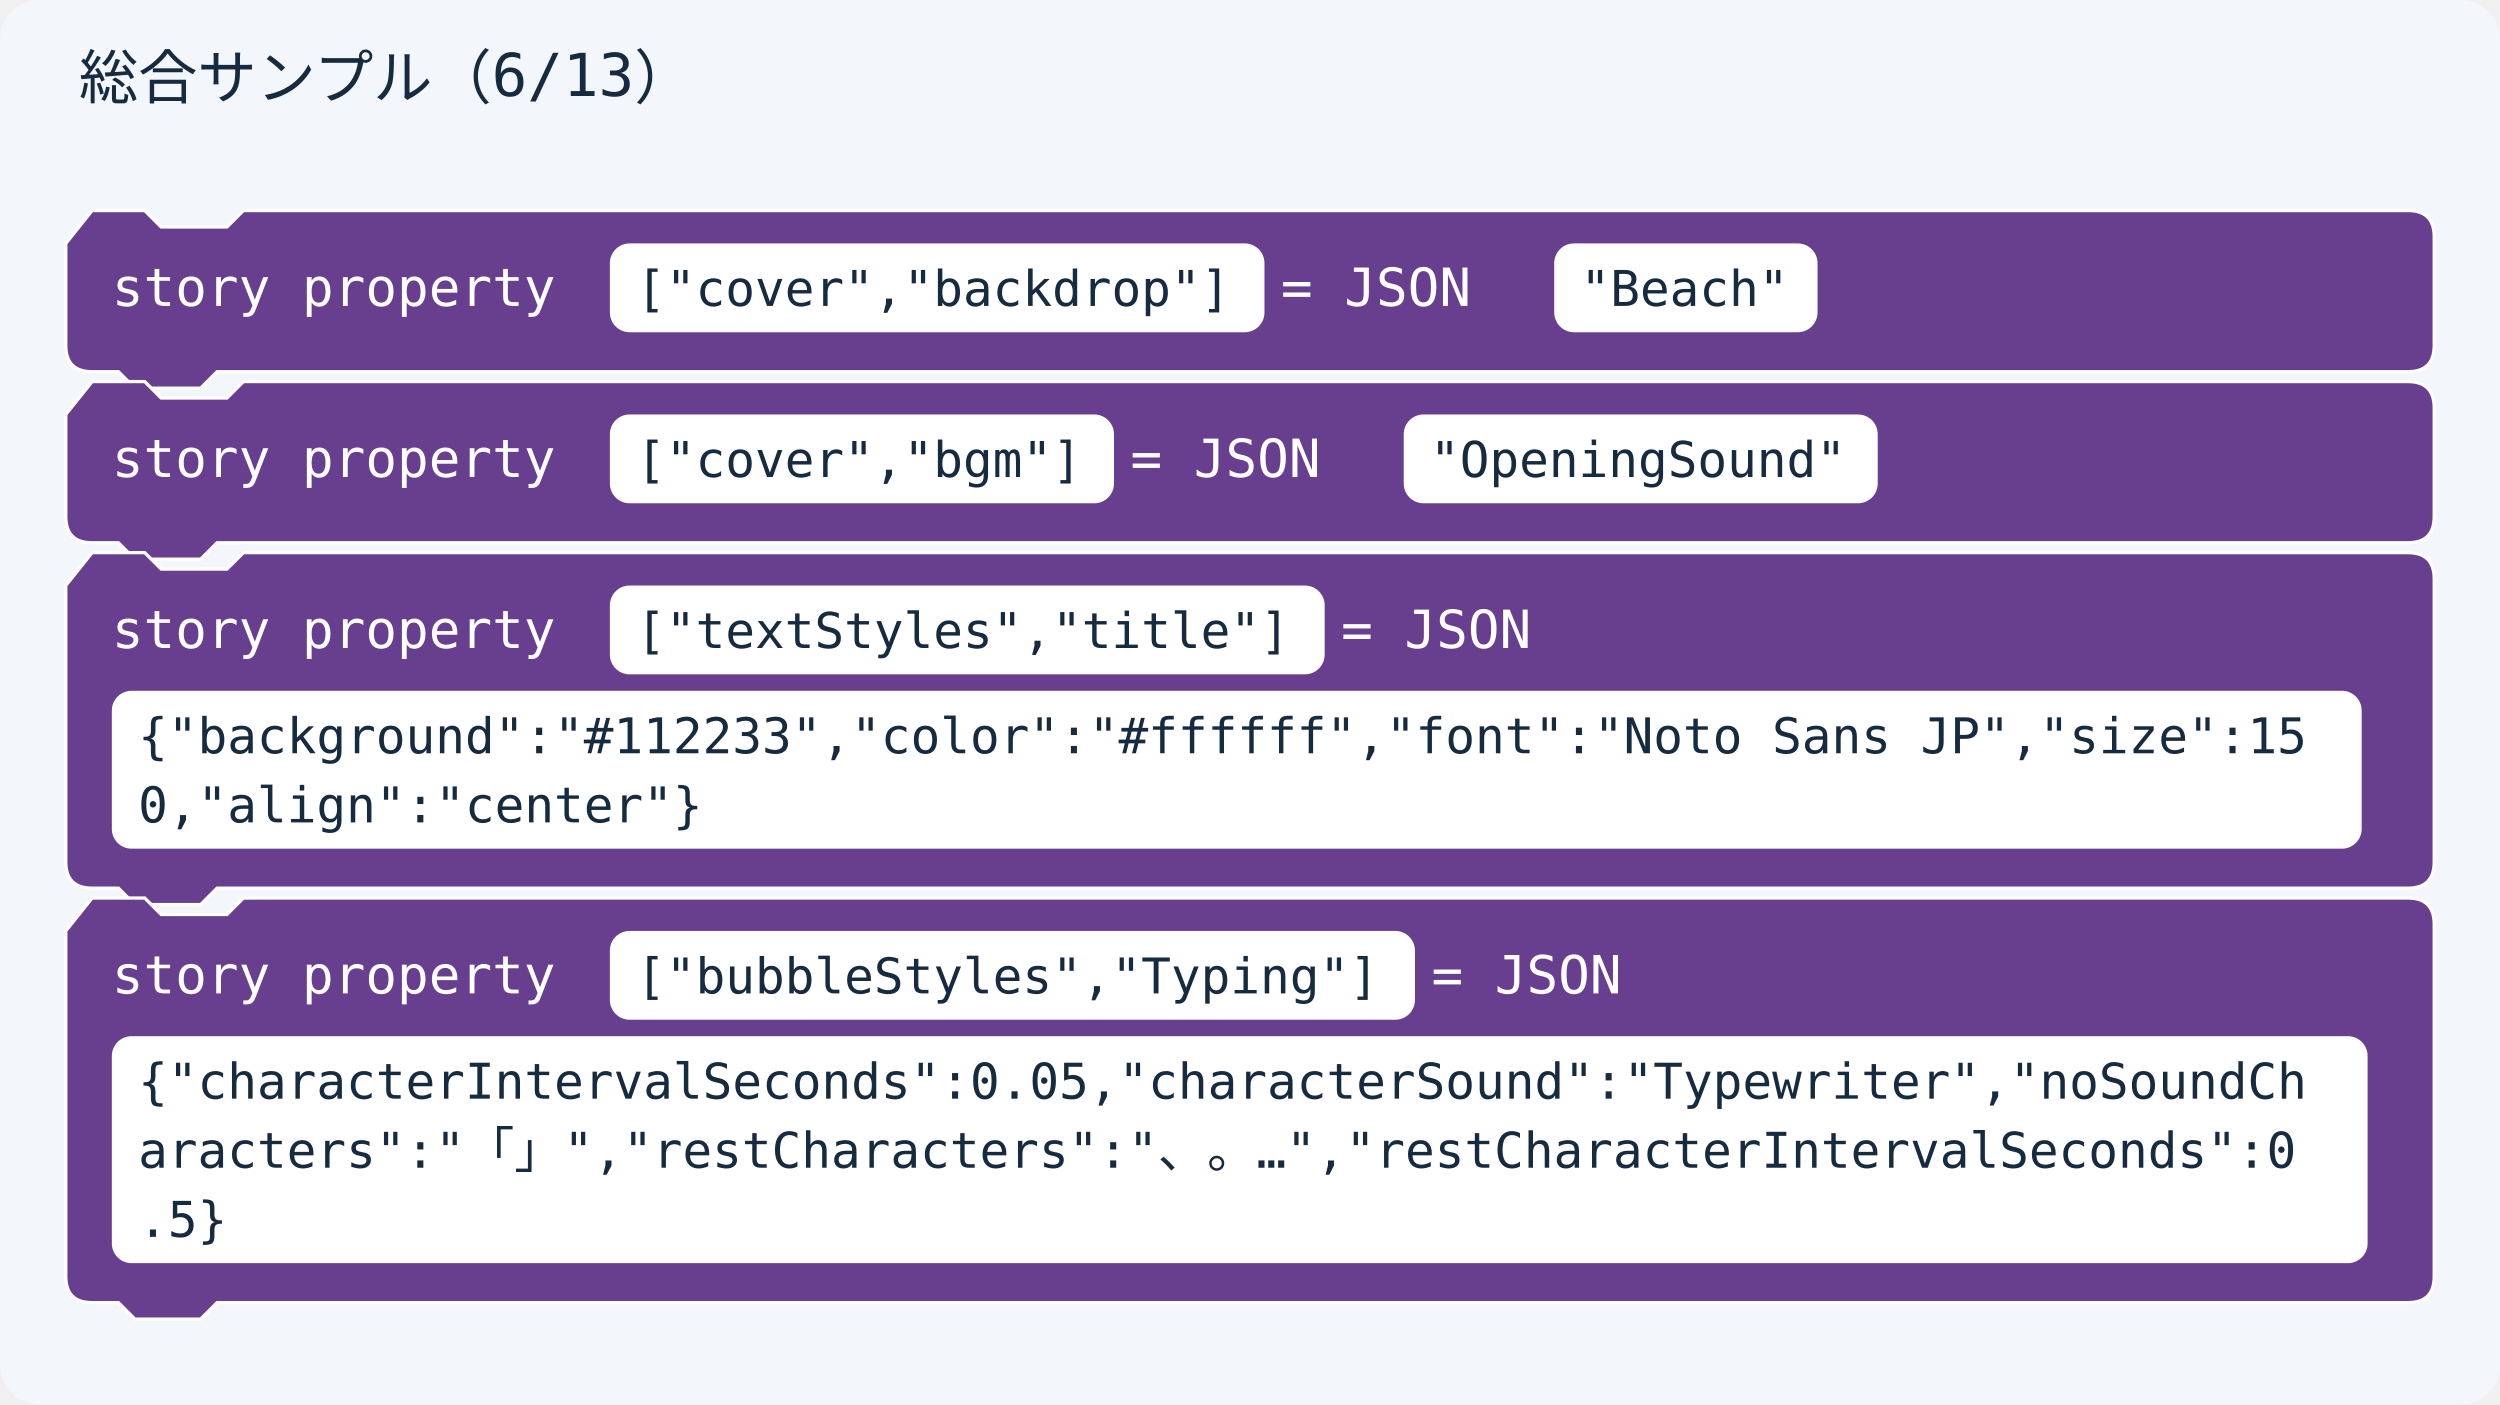
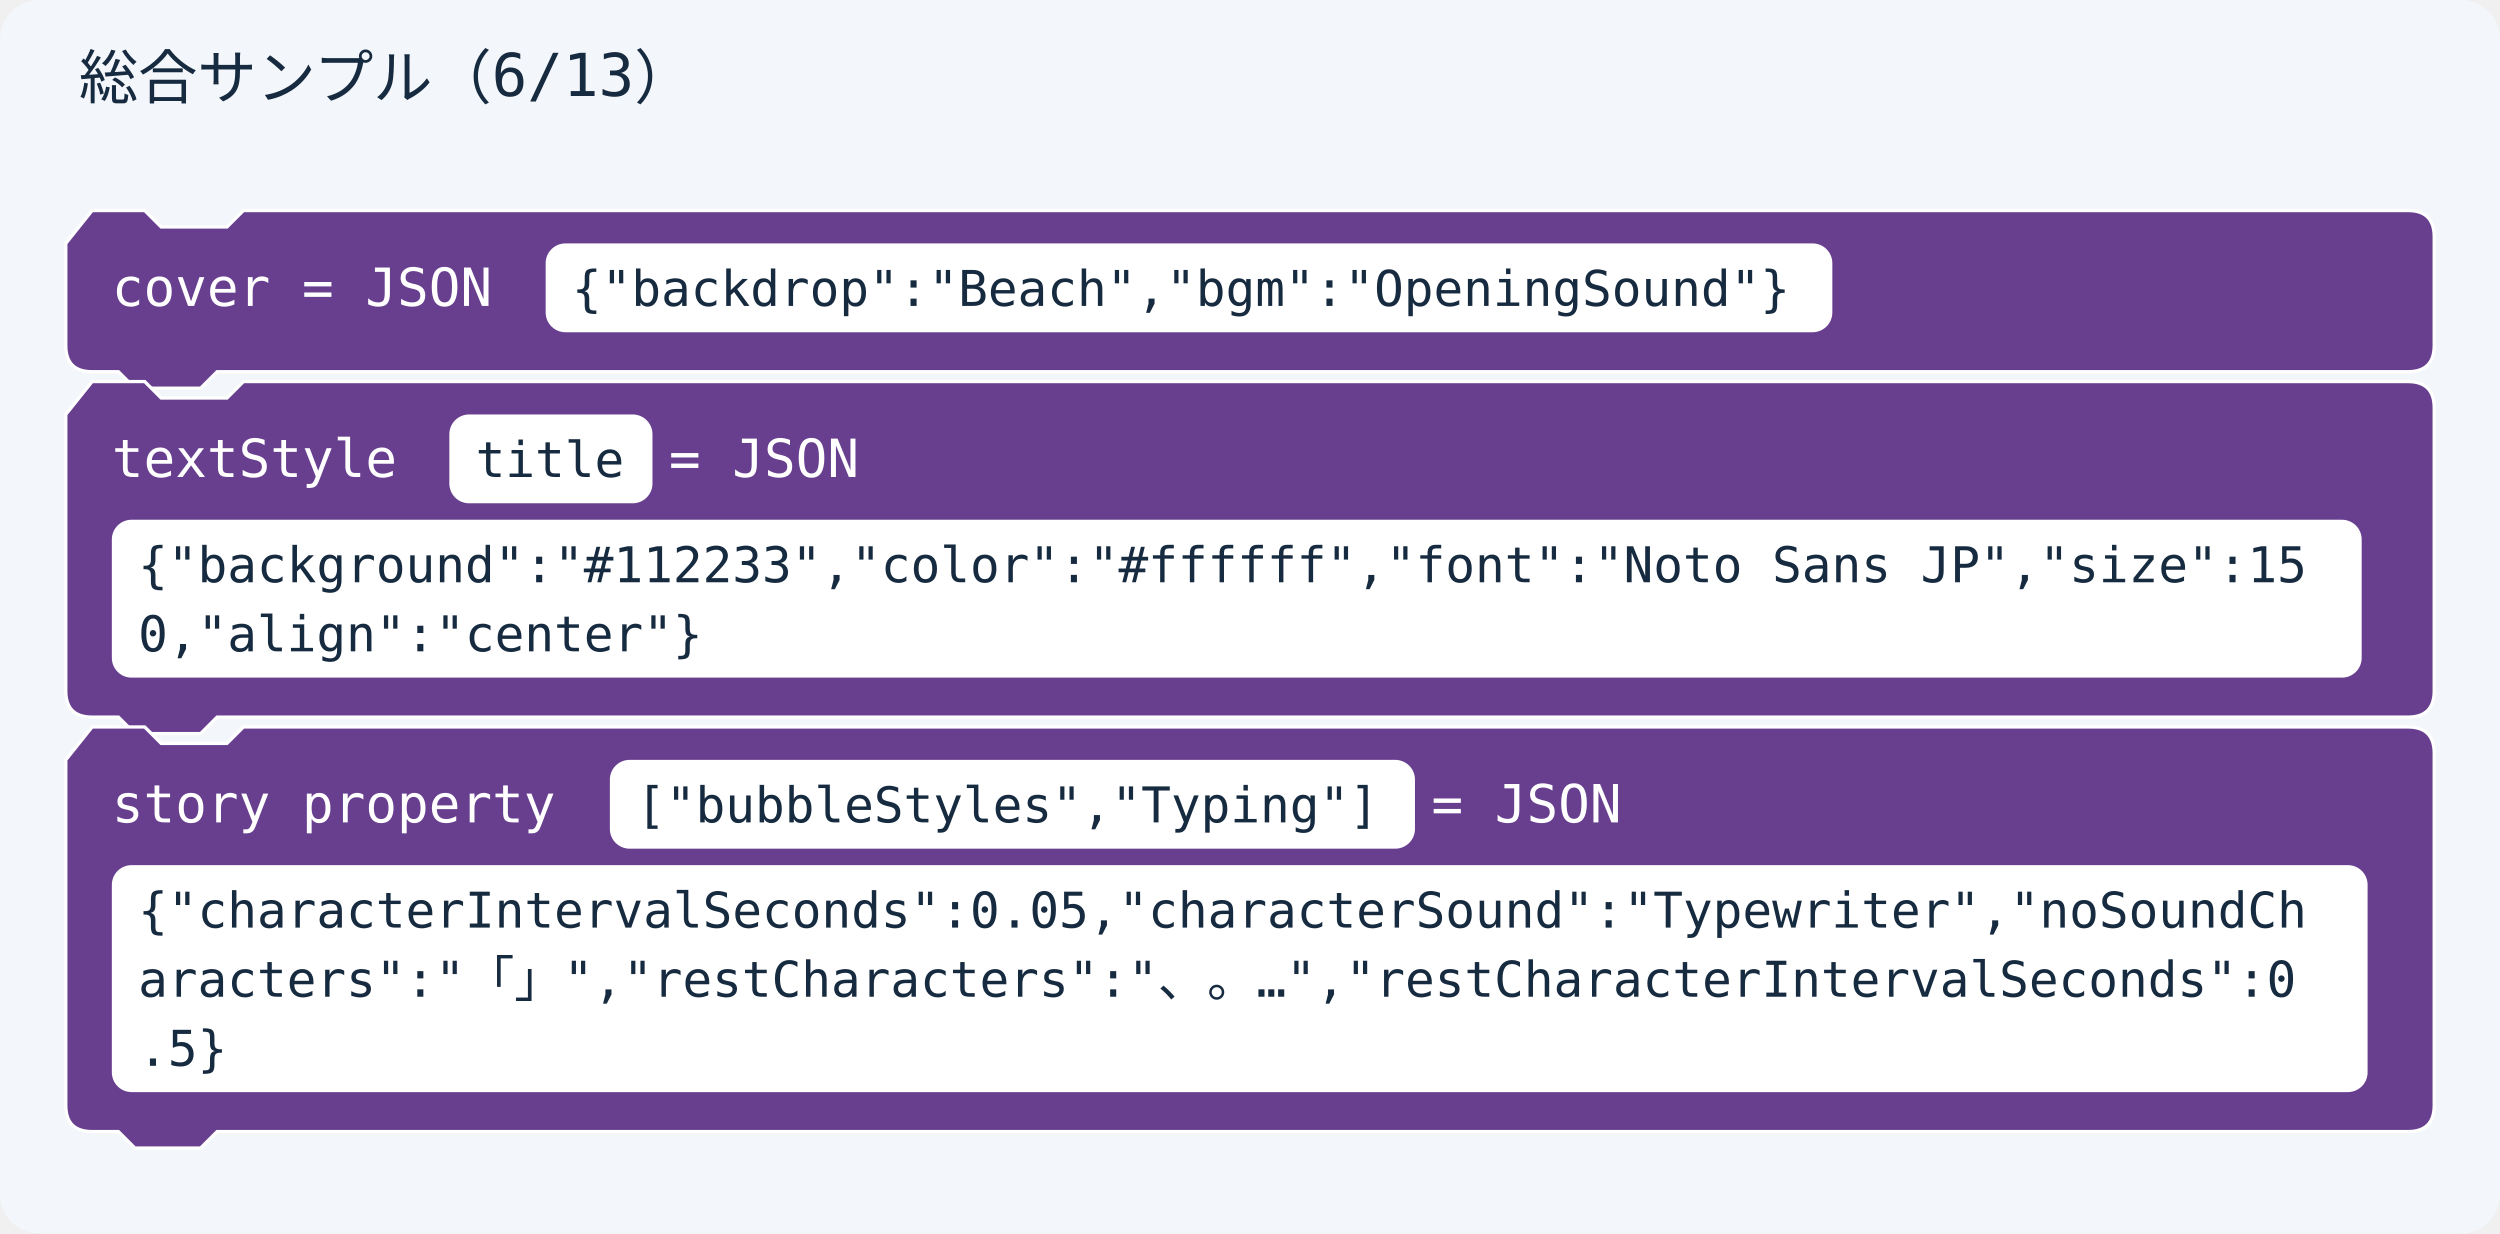
- <svg xmlns="http://www.w3.org/2000/svg" width="760" height="427" viewBox="0 0 760 427" role="img" aria-labelledby="title desc">
-   <rect width="760" height="427" rx="12" fill="#f3f6fa" />
+ <svg xmlns="http://www.w3.org/2000/svg" width="760" height="375" viewBox="0 0 760 375" role="img" aria-labelledby="title desc">
+   <rect width="760" height="375" rx="12" fill="#f3f6fa" />
  <g font-family="ui-monospace, Menlo, monospace" font-weight="500">
    <text x="24" y="30" font-size="18" fill="#172b40">総合サンプル（6/13）</text>
-     <g data-opcode="property">
+     <g data-opcode="cover">
      <path d="M 28 64 h 16 l 5 5 h 20 l 5 -5 H 732 q 8 0 8 8 V 105 q 0 8 -8 8 H 66 l -5 5 h -20 l -5 -5 H 28 q -8 0 -8 -8 V 74 Z" fill="#683f8f" stroke="#fff" stroke-width="1" />
-       <text x="34" y="93" fill="#fff" font-size="16">story property </text>
-       <rect x="185.4" y="74" width="199" height="27" rx="6" fill="#fff" />
-       <text x="193.4" y="93" fill="#172b40" font-size="15">["cover","backdrop"]</text>
-       <text x="389.4" y="93" fill="#fff" font-size="16"> = JSON </text>
-       <rect x="472.48" y="74" width="80.05" height="27" rx="6" fill="#fff" />
-       <text x="480.48" y="93" fill="#172b40" font-size="15">"Beach"</text>
+       <text x="34" y="93" fill="#fff" font-size="16">cover = JSON </text>
+       <rect x="165.88" y="74" width="391.15" height="27" rx="6" fill="#fff" />
+       <text x="173.88" y="93" fill="#172b40" font-size="15">{"backdrop":"Beach","bgm":"OpeningSound"}</text>
+     </g>
+     <g data-opcode="textStyle">
+       <path d="M 28 116 h 16 l 5 5 h 20 l 5 -5 H 732 q 8 0 8 8 V 210 q 0 8 -8 8 H 66 l -5 5 h -20 l -5 -5 H 28 q -8 0 -8 -8 V 126 Z" fill="#683f8f" stroke="#fff" stroke-width="1" />
+       <text x="34" y="145" fill="#fff" font-size="16">textStyle </text>
+       <rect x="136.6" y="126" width="61.75" height="27" rx="6" fill="#fff" />
+       <text x="144.6" y="145" fill="#172b40" font-size="15">title</text>
+       <text x="203.35" y="145" fill="#fff" font-size="16"> = JSON </text>
+       <rect x="34" y="158" width="683.95" height="48" rx="6" fill="#fff" />
+       <text x="42" y="177" fill="#172b40" font-size="15">{"background":"#112233","color":"#ffffff","font":"Noto Sans JP","size":15</text>
+       <text x="42" y="198" fill="#172b40" font-size="15">0,"align":"center"}</text>
    </g>
    <g data-opcode="property">
-       <path d="M 28 116 h 16 l 5 5 h 20 l 5 -5 H 732 q 8 0 8 8 V 157 q 0 8 -8 8 H 66 l -5 5 h -20 l -5 -5 H 28 q -8 0 -8 -8 V 126 Z" fill="#683f8f" stroke="#fff" stroke-width="1" />
-       <text x="34" y="145" fill="#fff" font-size="16">story property </text>
-       <rect x="185.4" y="126" width="153.25" height="27" rx="6" fill="#fff" />
-       <text x="193.4" y="145" fill="#172b40" font-size="15">["cover","bgm"]</text>
-       <text x="343.65" y="145" fill="#fff" font-size="16"> = JSON </text>
-       <rect x="426.73" y="126" width="144.1" height="27" rx="6" fill="#fff" />
-       <text x="434.73" y="145" fill="#172b40" font-size="15">"OpeningSound"</text>
-     </g>
-     <g data-opcode="property">
-       <path d="M 28 168 h 16 l 5 5 h 20 l 5 -5 H 732 q 8 0 8 8 V 262 q 0 8 -8 8 H 66 l -5 5 h -20 l -5 -5 H 28 q -8 0 -8 -8 V 178 Z" fill="#683f8f" stroke="#fff" stroke-width="1" />
-       <text x="34" y="197" fill="#fff" font-size="16">story property </text>
-       <rect x="185.4" y="178" width="217.3" height="27" rx="6" fill="#fff" />
-       <text x="193.4" y="197" fill="#172b40" font-size="15">["textStyles","title"]</text>
-       <text x="407.7" y="197" fill="#fff" font-size="16"> = JSON </text>
-       <rect x="34" y="210" width="683.95" height="48" rx="6" fill="#fff" />
-       <text x="42" y="229" fill="#172b40" font-size="15">{"background":"#112233","color":"#ffffff","font":"Noto Sans JP","size":15</text>
-       <text x="42" y="250" fill="#172b40" font-size="15">0,"align":"center"}</text>
-     </g>
-     <g data-opcode="property">
-       <path d="M 28 273 h 16 l 5 5 h 20 l 5 -5 H 732 q 8 0 8 8 V 388 q 0 8 -8 8 H 66 l -5 5 h -20 l -5 -5 H 28 q -8 0 -8 -8 V 283 Z" fill="#683f8f" stroke="#fff" stroke-width="1" />
-       <text x="34" y="302" fill="#fff" font-size="16">story property </text>
-       <rect x="185.4" y="283" width="244.75" height="27" rx="6" fill="#fff" />
-       <text x="193.4" y="302" fill="#172b40" font-size="15">["bubbleStyles","Typing"]</text>
-       <text x="435.15" y="302" fill="#fff" font-size="16"> = JSON </text>
-       <rect x="34" y="315" width="685.75" height="69" rx="6" fill="#fff" />
-       <text x="42" y="334" fill="#172b40" font-size="15">{"characterIntervalSeconds":0.05,"characterSound":"Typewriter","noSoundCh</text>
-       <text x="42" y="355" fill="#172b40" font-size="15">aracters":"「」","restCharacters":"、。…","restCharacterIntervalSeconds":0</text>
-       <text x="42" y="376" fill="#172b40" font-size="15">.5}</text>
+       <path d="M 28 221 h 16 l 5 5 h 20 l 5 -5 H 732 q 8 0 8 8 V 336 q 0 8 -8 8 H 66 l -5 5 h -20 l -5 -5 H 28 q -8 0 -8 -8 V 231 Z" fill="#683f8f" stroke="#fff" stroke-width="1" />
+       <text x="34" y="250" fill="#fff" font-size="16">story property </text>
+       <rect x="185.4" y="231" width="244.75" height="27" rx="6" fill="#fff" />
+       <text x="193.4" y="250" fill="#172b40" font-size="15">["bubbleStyles","Typing"]</text>
+       <text x="435.15" y="250" fill="#fff" font-size="16"> = JSON </text>
+       <rect x="34" y="263" width="685.75" height="69" rx="6" fill="#fff" />
+       <text x="42" y="282" fill="#172b40" font-size="15">{"characterIntervalSeconds":0.05,"characterSound":"Typewriter","noSoundCh</text>
+       <text x="42" y="303" fill="#172b40" font-size="15">aracters":"「」","restCharacters":"、。…","restCharacterIntervalSeconds":0</text>
+       <text x="42" y="324" fill="#172b40" font-size="15">.5}</text>
    </g>
  </g>
</svg>
